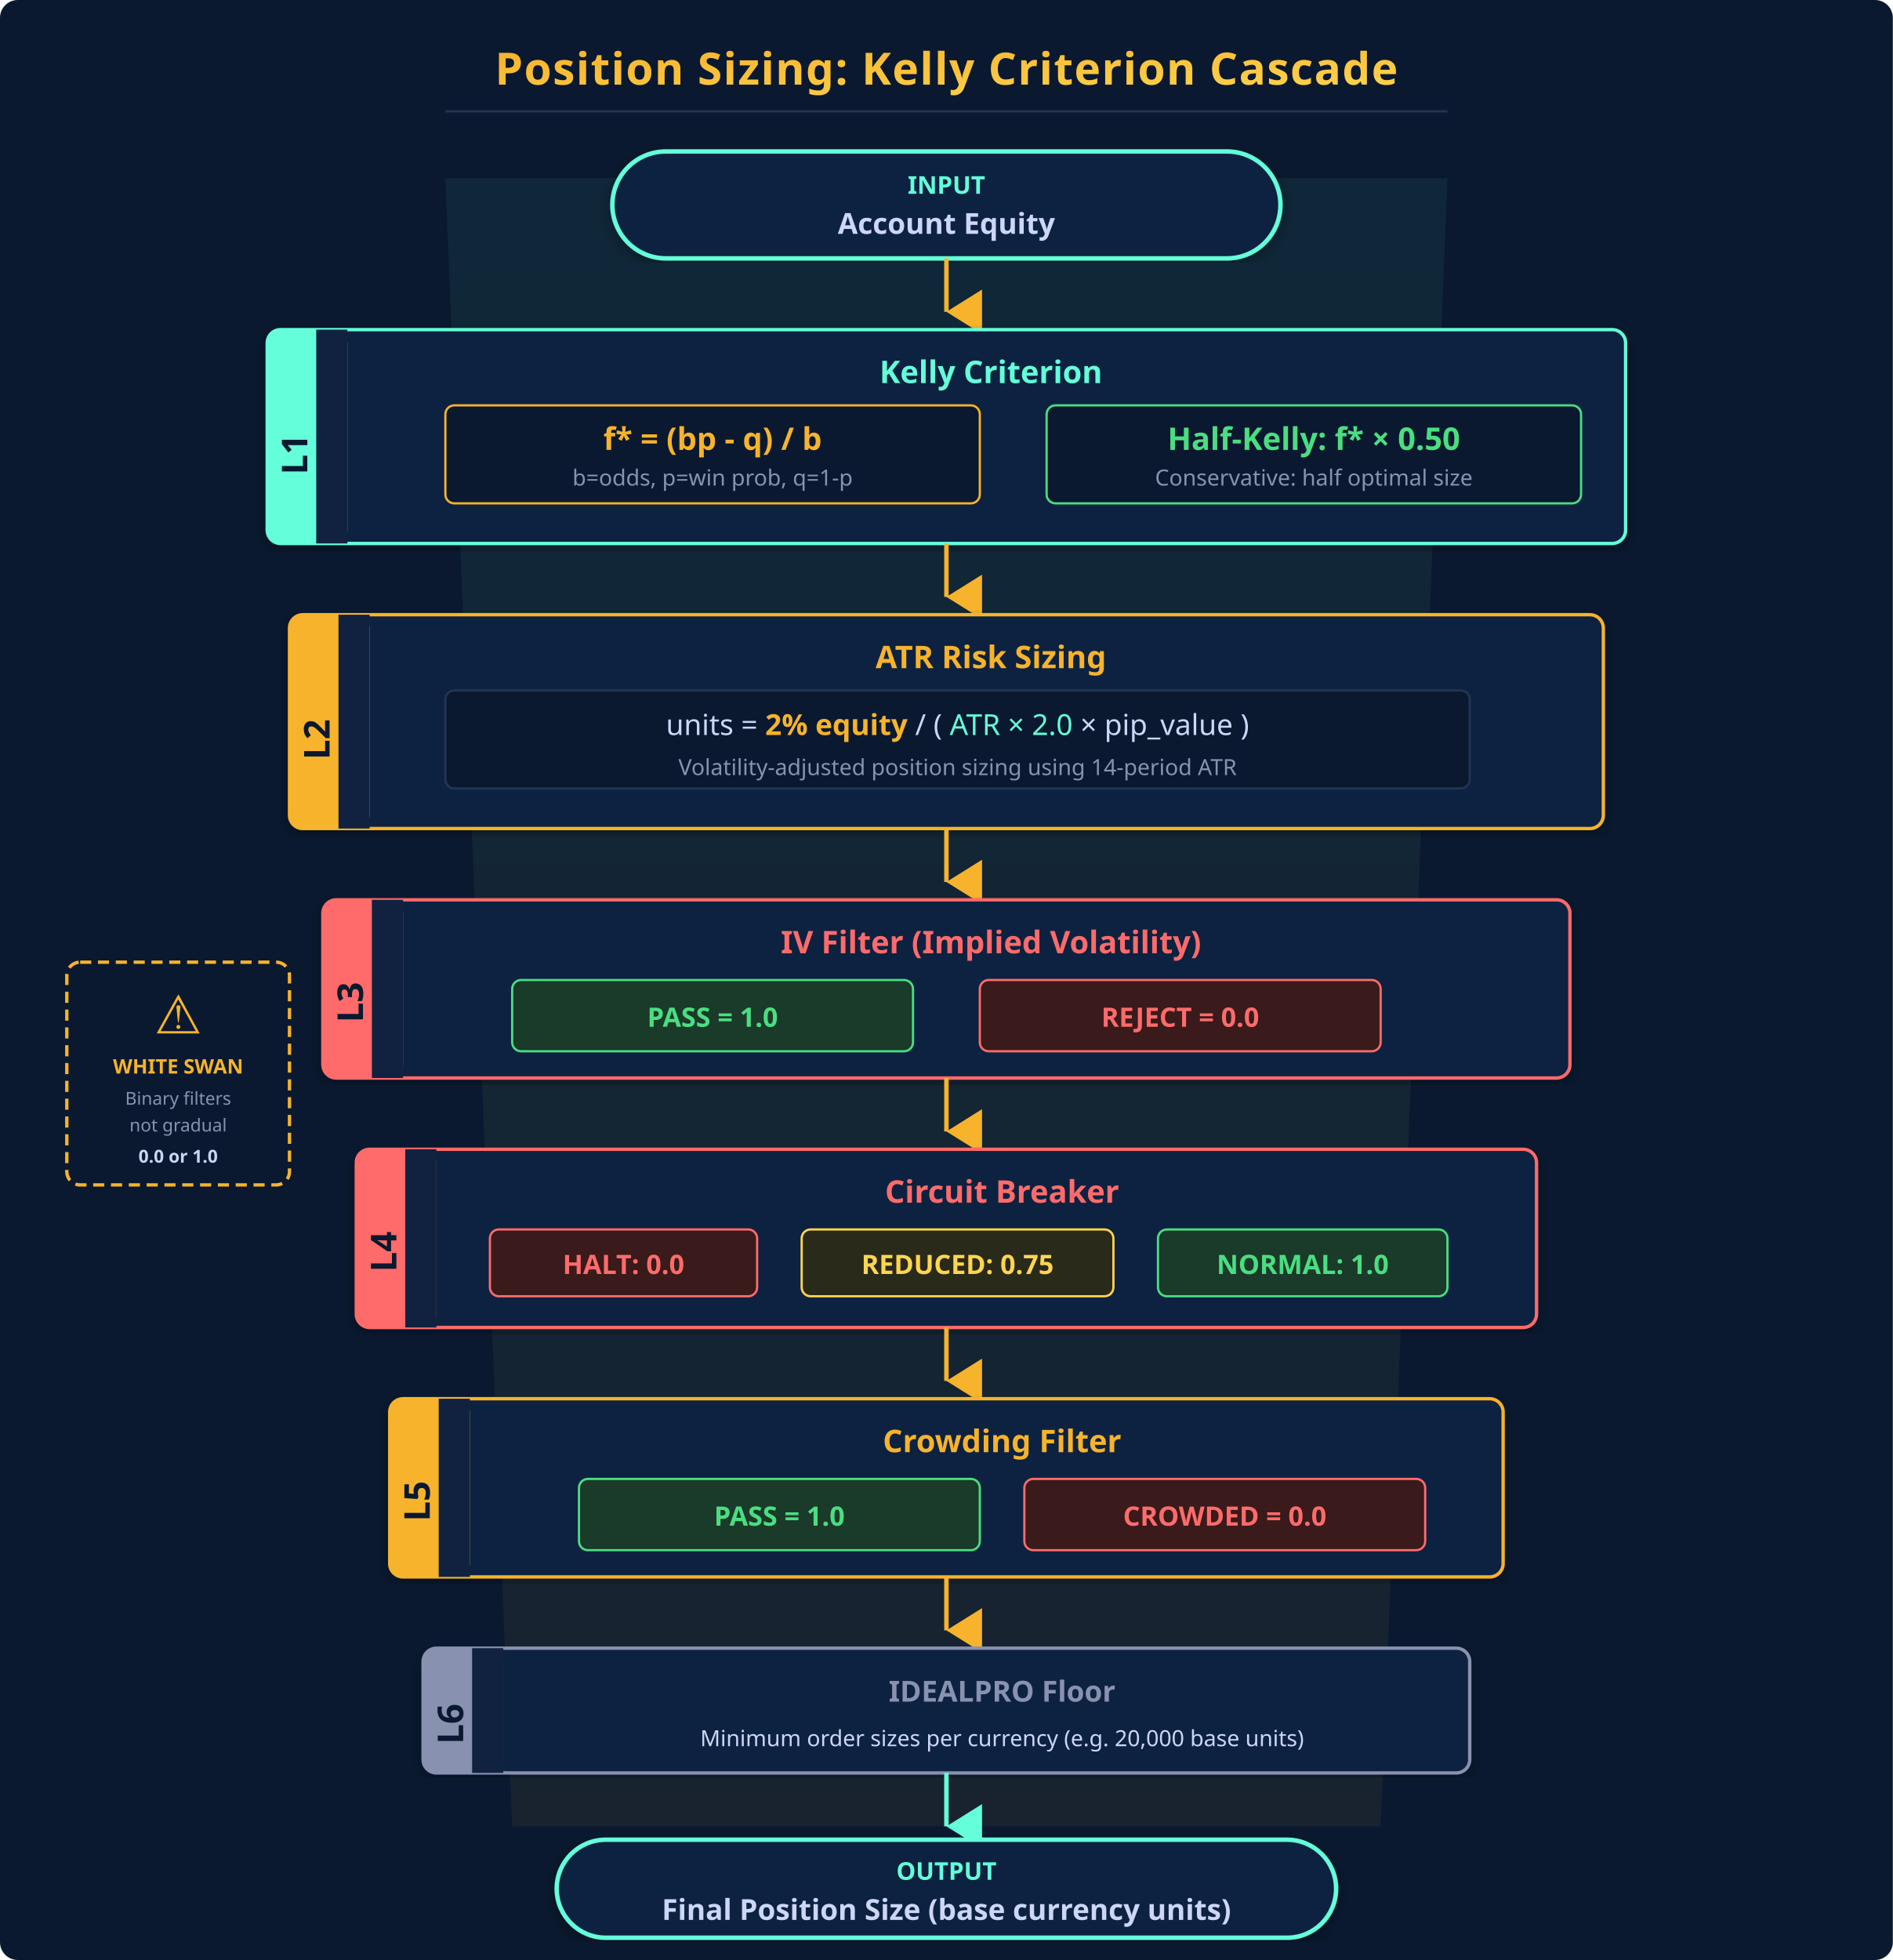
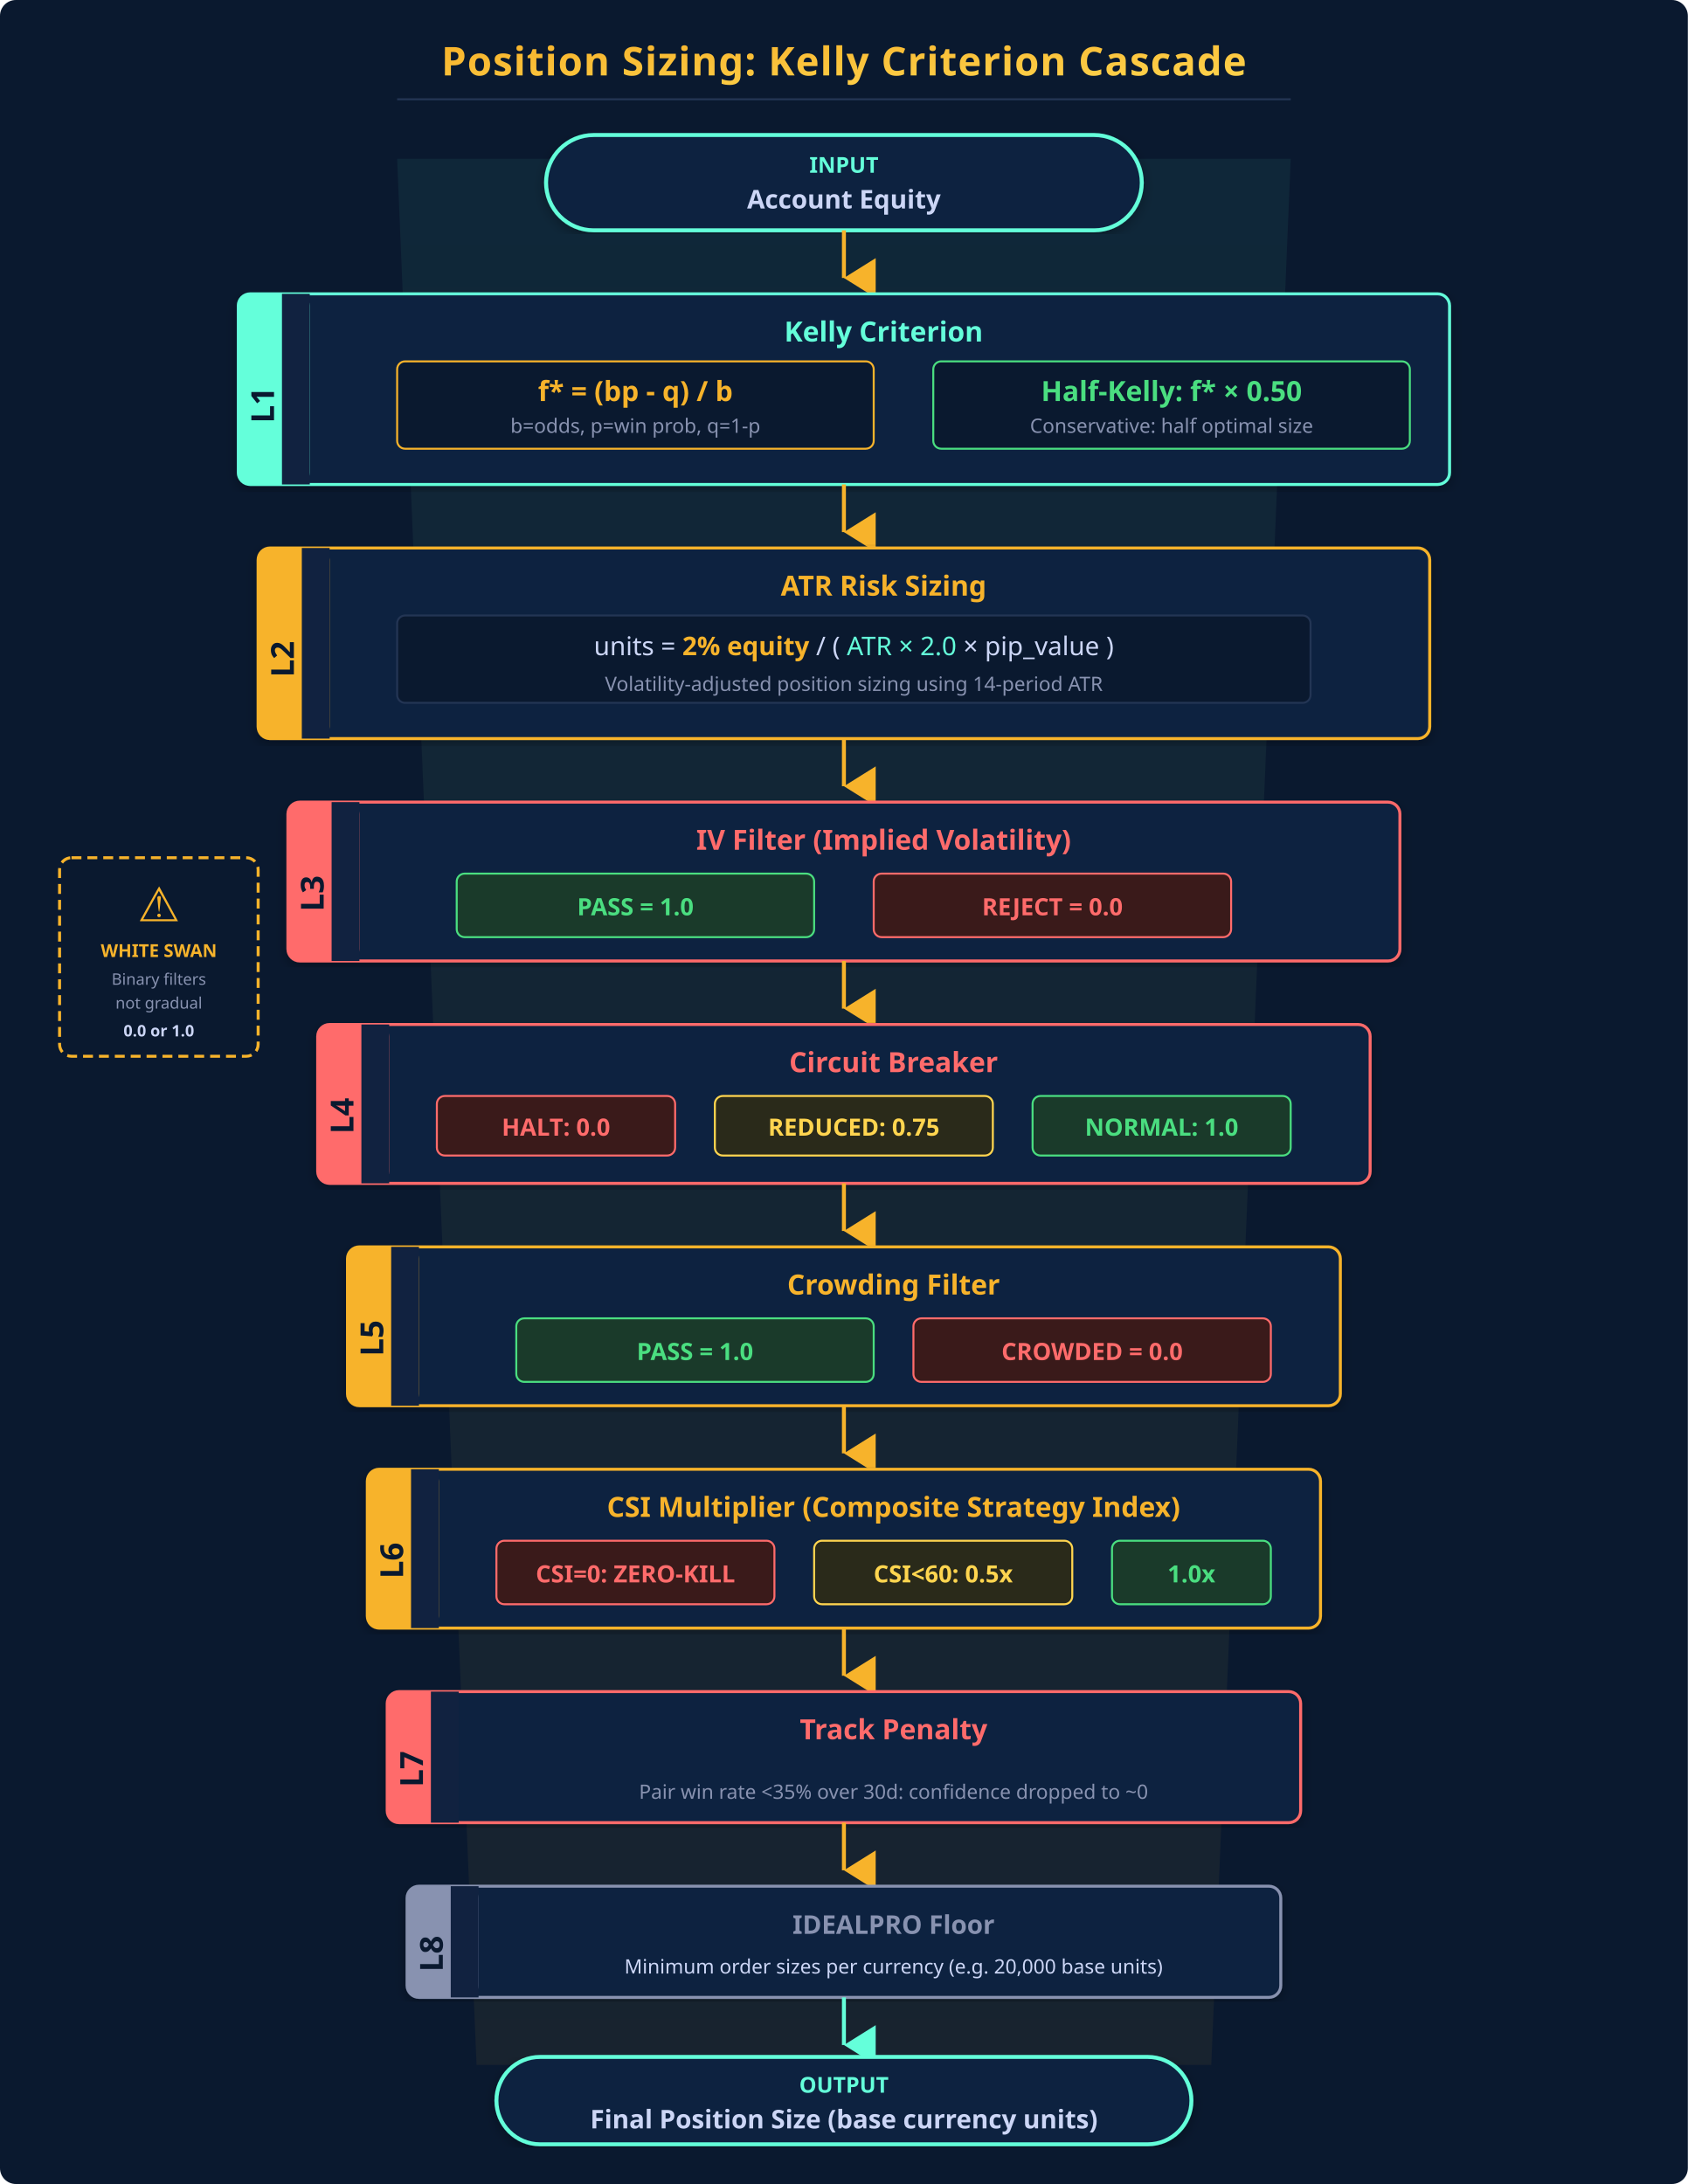
- <svg xmlns="http://www.w3.org/2000/svg" viewBox="0 0 850 880" font-family="'Segoe UI', system-ui, sans-serif">
+ <svg xmlns="http://www.w3.org/2000/svg" viewBox="0 0 850 1100" font-family="'Segoe UI', system-ui, sans-serif">
  <defs>
    <filter id="shadow3" x="-4%" y="-4%" width="108%" height="108%">
      <feDropShadow dx="0" dy="2" stdDeviation="3" flood-color="#000" flood-opacity="0.3" />
    </filter>
    <linearGradient id="goldGrad3" x1="0%" y1="0%" x2="100%" y2="100%">
      <stop offset="0%" stop-color="#F7B32B" />
      <stop offset="100%" stop-color="#FFD54F" />
    </linearGradient>
    <linearGradient id="funnelGrad" x1="0%" y1="0%" x2="0%" y2="100%">
      <stop offset="0%" stop-color="#64ffda" stop-opacity="0.15" />
      <stop offset="100%" stop-color="#F7B32B" stop-opacity="0.15" />
    </linearGradient>
    <marker id="arr3Down" markerWidth="10" markerHeight="8" refX="5" refY="8" orient="auto">
      <polygon points="0 0, 10 0, 5 8" fill="#F7B32B" />
    </marker>
    <marker id="arr3DownGreen" markerWidth="10" markerHeight="8" refX="5" refY="8" orient="auto">
      <polygon points="0 0, 10 0, 5 8" fill="#64ffda" />
    </marker>
  </defs>
-   <rect width="850" height="880" rx="8" fill="#0a192f" />
+   <rect width="850" height="1100" rx="8" fill="#0a192f" />
  <text x="425" y="38" text-anchor="middle" fill="url(#goldGrad3)" font-size="20" font-weight="700" letter-spacing="0.5">Position Sizing: Kelly Criterion Cascade</text>
  <line x1="200" y1="50" x2="650" y2="50" stroke="#233554" stroke-width="1" />
-   <polygon points="200,80 650,80 620,820 230,820" fill="url(#funnelGrad)" opacity="0.4" />
+   <polygon points="200,80 650,80 610,1040 240,1040" fill="url(#funnelGrad)" opacity="0.4" />
  <rect x="275" y="68" width="300" height="48" rx="24" fill="#112240" stroke="#64ffda" stroke-width="2" filter="url(#shadow3)" />
  <text x="425" y="87" text-anchor="middle" fill="#64ffda" font-size="11" font-weight="600">INPUT</text>
  <text x="425" y="105" text-anchor="middle" fill="#ccd6f6" font-size="13" font-weight="700">Account Equity</text>
  <line x1="425" y1="116" x2="425" y2="140" stroke="#F7B32B" stroke-width="2" marker-end="url(#arr3Down)" />
  <rect x="120" y="148" width="610" height="96" rx="6" fill="#112240" stroke="#64ffda" stroke-width="1.5" filter="url(#shadow3)" />
  <rect x="120" y="148" width="36" height="96" rx="6" fill="#64ffda" />
  <rect x="142" y="148" width="14" height="96" fill="#112240" />
  <text x="138" y="204" text-anchor="middle" fill="#0a192f" font-size="16" font-weight="700" transform="rotate(-90, 138, 204)">L1</text>
  <text x="445" y="172" text-anchor="middle" fill="#64ffda" font-size="14" font-weight="700">Kelly Criterion</text>
  <rect x="200" y="182" width="240" height="44" rx="4" fill="#0a192f" stroke="#F7B32B" stroke-width="1" />
  <text x="320" y="202" text-anchor="middle" fill="#F7B32B" font-size="14" font-weight="600">f* = (bp - q) / b</text>
  <text x="320" y="218" text-anchor="middle" fill="#8892b0" font-size="10">b=odds, p=win prob, q=1-p</text>
  <rect x="470" y="182" width="240" height="44" rx="4" fill="#0a192f" stroke="#4ADE80" stroke-width="1" />
  <text x="590" y="202" text-anchor="middle" fill="#4ADE80" font-size="14" font-weight="600">Half-Kelly: f* × 0.50</text>
  <text x="590" y="218" text-anchor="middle" fill="#8892b0" font-size="10">Conservative: half optimal size</text>
  <line x1="425" y1="244" x2="425" y2="268" stroke="#F7B32B" stroke-width="2" marker-end="url(#arr3Down)" />
  <rect x="130" y="276" width="590" height="96" rx="6" fill="#112240" stroke="#F7B32B" stroke-width="1.5" filter="url(#shadow3)" />
  <rect x="130" y="276" width="36" height="96" rx="6" fill="#F7B32B" />
  <rect x="152" y="276" width="14" height="96" fill="#112240" />
  <text x="148" y="332" text-anchor="middle" fill="#0a192f" font-size="16" font-weight="700" transform="rotate(-90, 148, 332)">L2</text>
  <text x="445" y="300" text-anchor="middle" fill="#F7B32B" font-size="14" font-weight="700">ATR Risk Sizing</text>
  <rect x="200" y="310" width="460" height="44" rx="4" fill="#0a192f" stroke="#233554" stroke-width="1" />
  <text x="430" y="330" text-anchor="middle" fill="#ccd6f6" font-size="13">units = <tspan fill="#F7B32B" font-weight="600">2% equity</tspan> / ( <tspan fill="#64ffda">ATR × 2.0</tspan> × pip_value )</text>
  <text x="430" y="348" text-anchor="middle" fill="#8892b0" font-size="10">Volatility-adjusted position sizing using 14-period ATR</text>
  <line x1="425" y1="372" x2="425" y2="396" stroke="#F7B32B" stroke-width="2" marker-end="url(#arr3Down)" />
  <rect x="145" y="404" width="560" height="80" rx="6" fill="#112240" stroke="#ff6b6b" stroke-width="1.5" filter="url(#shadow3)" />
  <rect x="145" y="404" width="36" height="80" rx="6" fill="#ff6b6b" />
  <rect x="167" y="404" width="14" height="80" fill="#112240" />
  <text x="163" y="450" text-anchor="middle" fill="#0a192f" font-size="16" font-weight="700" transform="rotate(-90, 163, 450)">L3</text>
  <text x="445" y="428" text-anchor="middle" fill="#ff6b6b" font-size="14" font-weight="700">IV Filter (Implied Volatility)</text>
  <rect x="230" y="440" width="180" height="32" rx="4" fill="#1a3a2a" stroke="#4ADE80" stroke-width="1" />
  <text x="320" y="461" text-anchor="middle" fill="#4ADE80" font-size="12" font-weight="700">PASS = 1.0</text>
  <rect x="440" y="440" width="180" height="32" rx="4" fill="#3a1a1a" stroke="#ff6b6b" stroke-width="1" />
  <text x="530" y="461" text-anchor="middle" fill="#ff6b6b" font-size="12" font-weight="700">REJECT = 0.0</text>
  <line x1="425" y1="484" x2="425" y2="508" stroke="#F7B32B" stroke-width="2" marker-end="url(#arr3Down)" />
  <rect x="160" y="516" width="530" height="80" rx="6" fill="#112240" stroke="#ff6b6b" stroke-width="1.5" filter="url(#shadow3)" />
  <rect x="160" y="516" width="36" height="80" rx="6" fill="#ff6b6b" />
  <rect x="182" y="516" width="14" height="80" fill="#112240" />
  <text x="178" y="562" text-anchor="middle" fill="#0a192f" font-size="16" font-weight="700" transform="rotate(-90, 178, 562)">L4</text>
  <text x="450" y="540" text-anchor="middle" fill="#ff6b6b" font-size="14" font-weight="700">Circuit Breaker</text>
  <rect x="220" y="552" width="120" height="30" rx="4" fill="#3a1a1a" stroke="#ff6b6b" stroke-width="1" />
  <text x="280" y="572" text-anchor="middle" fill="#ff6b6b" font-size="12" font-weight="700">HALT: 0.0</text>
  <rect x="360" y="552" width="140" height="30" rx="4" fill="#2a2a1a" stroke="#FFD54F" stroke-width="1" />
  <text x="430" y="572" text-anchor="middle" fill="#FFD54F" font-size="12" font-weight="700">REDUCED: 0.75</text>
  <rect x="520" y="552" width="130" height="30" rx="4" fill="#1a3a2a" stroke="#4ADE80" stroke-width="1" />
  <text x="585" y="572" text-anchor="middle" fill="#4ADE80" font-size="12" font-weight="700">NORMAL: 1.0</text>
  <line x1="425" y1="596" x2="425" y2="620" stroke="#F7B32B" stroke-width="2" marker-end="url(#arr3Down)" />
  <rect x="175" y="628" width="500" height="80" rx="6" fill="#112240" stroke="#F7B32B" stroke-width="1.5" filter="url(#shadow3)" />
  <rect x="175" y="628" width="36" height="80" rx="6" fill="#F7B32B" />
  <rect x="197" y="628" width="14" height="80" fill="#112240" />
  <text x="193" y="674" text-anchor="middle" fill="#0a192f" font-size="16" font-weight="700" transform="rotate(-90, 193, 674)">L5</text>
  <text x="450" y="652" text-anchor="middle" fill="#F7B32B" font-size="14" font-weight="700">Crowding Filter</text>
  <rect x="260" y="664" width="180" height="32" rx="4" fill="#1a3a2a" stroke="#4ADE80" stroke-width="1" />
  <text x="350" y="685" text-anchor="middle" fill="#4ADE80" font-size="12" font-weight="700">PASS = 1.0</text>
  <rect x="460" y="664" width="180" height="32" rx="4" fill="#3a1a1a" stroke="#ff6b6b" stroke-width="1" />
  <text x="550" y="685" text-anchor="middle" fill="#ff6b6b" font-size="12" font-weight="700">CROWDED = 0.0</text>
  <line x1="425" y1="708" x2="425" y2="732" stroke="#F7B32B" stroke-width="2" marker-end="url(#arr3Down)" />
-   <rect x="190" y="740" width="470" height="56" rx="6" fill="#112240" stroke="#8892b0" stroke-width="1.5" filter="url(#shadow3)" />
-   <rect x="190" y="740" width="36" height="56" rx="6" fill="#8892b0" />
-   <rect x="212" y="740" width="14" height="56" fill="#112240" />
-   <text x="208" y="774" text-anchor="middle" fill="#0a192f" font-size="16" font-weight="700" transform="rotate(-90, 208, 774)">L6</text>
-   <text x="450" y="764" text-anchor="middle" fill="#8892b0" font-size="13" font-weight="700">IDEALPRO Floor</text>
-   <text x="450" y="784" text-anchor="middle" fill="#ccd6f6" font-size="10">Minimum order sizes per currency (e.g. 20,000 base units)</text>
-   <line x1="425" y1="796" x2="425" y2="820" stroke="#64ffda" stroke-width="2" marker-end="url(#arr3DownGreen)" />
-   <rect x="250" y="826" width="350" height="44" rx="22" fill="#112240" stroke="#64ffda" stroke-width="2" filter="url(#shadow3)" />
-   <text x="425" y="844" text-anchor="middle" fill="#64ffda" font-size="11" font-weight="600">OUTPUT</text>
-   <text x="425" y="862" text-anchor="middle" fill="#ccd6f6" font-size="13" font-weight="700">Final Position Size (base currency units)</text>
+   <rect x="185" y="740" width="480" height="80" rx="6" fill="#112240" stroke="#F7B32B" stroke-width="1.5" filter="url(#shadow3)" />
+   <rect x="185" y="740" width="36" height="80" rx="6" fill="#F7B32B" />
+   <rect x="207" y="740" width="14" height="80" fill="#112240" />
+   <text x="203" y="786" text-anchor="middle" fill="#0a192f" font-size="16" font-weight="700" transform="rotate(-90, 203, 786)">L6</text>
+   <text x="450" y="764" text-anchor="middle" fill="#F7B32B" font-size="14" font-weight="700">CSI Multiplier (Composite Strategy Index)</text>
+   <rect x="250" y="776" width="140" height="32" rx="4" fill="#3a1a1a" stroke="#ff6b6b" stroke-width="1" />
+   <text x="320" y="797" text-anchor="middle" fill="#ff6b6b" font-size="12" font-weight="700">CSI=0: ZERO-KILL</text>
+   <rect x="410" y="776" width="130" height="32" rx="4" fill="#2a2a1a" stroke="#FFD54F" stroke-width="1" />
+   <text x="475" y="797" text-anchor="middle" fill="#FFD54F" font-size="12" font-weight="700">CSI&lt;60: 0.5x</text>
+   <rect x="560" y="776" width="80" height="32" rx="4" fill="#1a3a2a" stroke="#4ADE80" stroke-width="1" />
+   <text x="600" y="797" text-anchor="middle" fill="#4ADE80" font-size="12" font-weight="700">1.0x</text>
+   <line x1="425" y1="820" x2="425" y2="844" stroke="#F7B32B" stroke-width="2" marker-end="url(#arr3Down)" />
+   <rect x="195" y="852" width="460" height="66" rx="6" fill="#112240" stroke="#ff6b6b" stroke-width="1.5" filter="url(#shadow3)" />
+   <rect x="195" y="852" width="36" height="66" rx="6" fill="#ff6b6b" />
+   <rect x="217" y="852" width="14" height="66" fill="#112240" />
+   <text x="213" y="891" text-anchor="middle" fill="#0a192f" font-size="16" font-weight="700" transform="rotate(-90, 213, 891)">L7</text>
+   <text x="450" y="876" text-anchor="middle" fill="#ff6b6b" font-size="14" font-weight="700">Track Penalty</text>
+   <text x="450" y="906" text-anchor="middle" fill="#8892b0" font-size="10">Pair win rate &lt;35% over 30d: confidence dropped to ~0</text>
+   <line x1="425" y1="918" x2="425" y2="942" stroke="#F7B32B" stroke-width="2" marker-end="url(#arr3Down)" />
+   <rect x="205" y="950" width="440" height="56" rx="6" fill="#112240" stroke="#8892b0" stroke-width="1.5" filter="url(#shadow3)" />
+   <rect x="205" y="950" width="36" height="56" rx="6" fill="#8892b0" />
+   <rect x="227" y="950" width="14" height="56" fill="#112240" />
+   <text x="223" y="984" text-anchor="middle" fill="#0a192f" font-size="16" font-weight="700" transform="rotate(-90, 223, 984)">L8</text>
+   <text x="450" y="974" text-anchor="middle" fill="#8892b0" font-size="13" font-weight="700">IDEALPRO Floor</text>
+   <text x="450" y="994" text-anchor="middle" fill="#ccd6f6" font-size="10">Minimum order sizes per currency (e.g. 20,000 base units)</text>
+   <line x1="425" y1="1006" x2="425" y2="1030" stroke="#64ffda" stroke-width="2" marker-end="url(#arr3DownGreen)" />
+   <rect x="250" y="1036" width="350" height="44" rx="22" fill="#112240" stroke="#64ffda" stroke-width="2" filter="url(#shadow3)" />
+   <text x="425" y="1054" text-anchor="middle" fill="#64ffda" font-size="11" font-weight="600">OUTPUT</text>
+   <text x="425" y="1072" text-anchor="middle" fill="#ccd6f6" font-size="13" font-weight="700">Final Position Size (base currency units)</text>
  <rect x="30" y="432" width="100" height="100" rx="6" fill="#0a192f" stroke="#F7B32B" stroke-width="1.5" stroke-dasharray="5,3" />
  <text x="80" y="464" text-anchor="middle" fill="#F7B32B" font-size="24">⚠</text>
  <text x="80" y="482" text-anchor="middle" fill="#F7B32B" font-size="9" font-weight="700">WHITE SWAN</text>
  <text x="80" y="496" text-anchor="middle" fill="#8892b0" font-size="8">Binary filters</text>
  <text x="80" y="508" text-anchor="middle" fill="#8892b0" font-size="8">not gradual</text>
  <text x="80" y="522" text-anchor="middle" fill="#ccd6f6" font-size="8" font-weight="600">0.0 or 1.0</text>
</svg>
